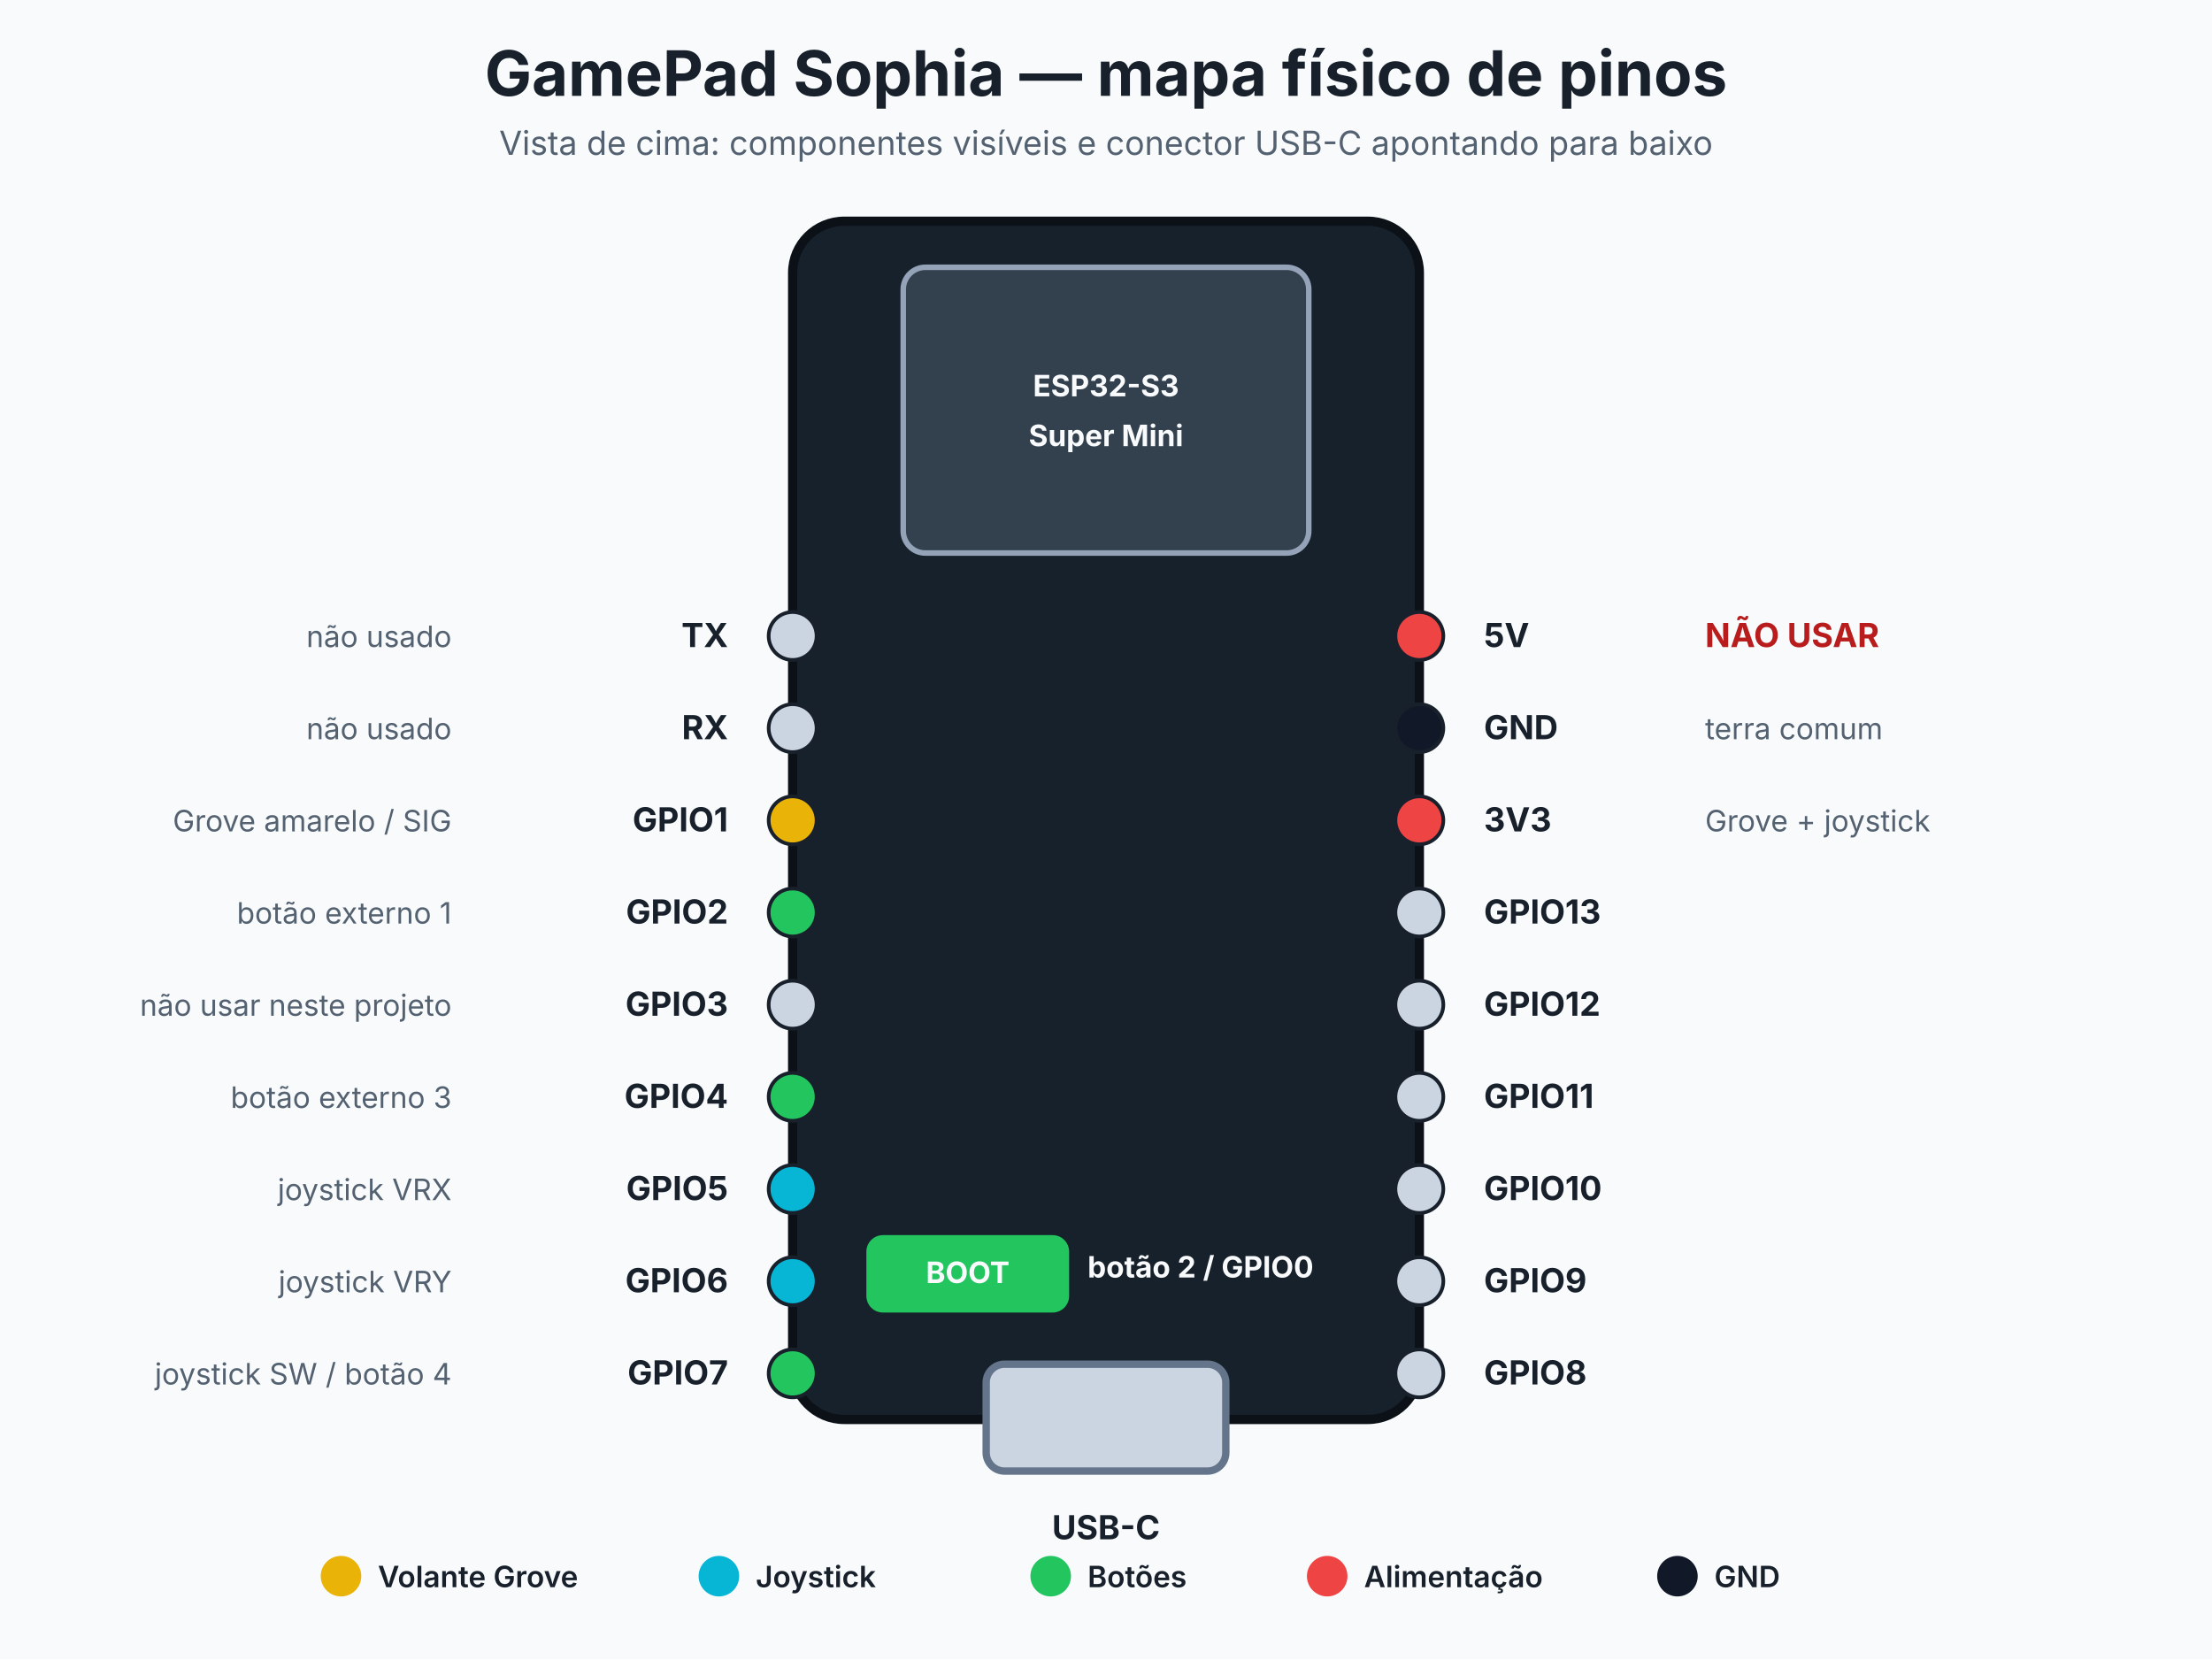
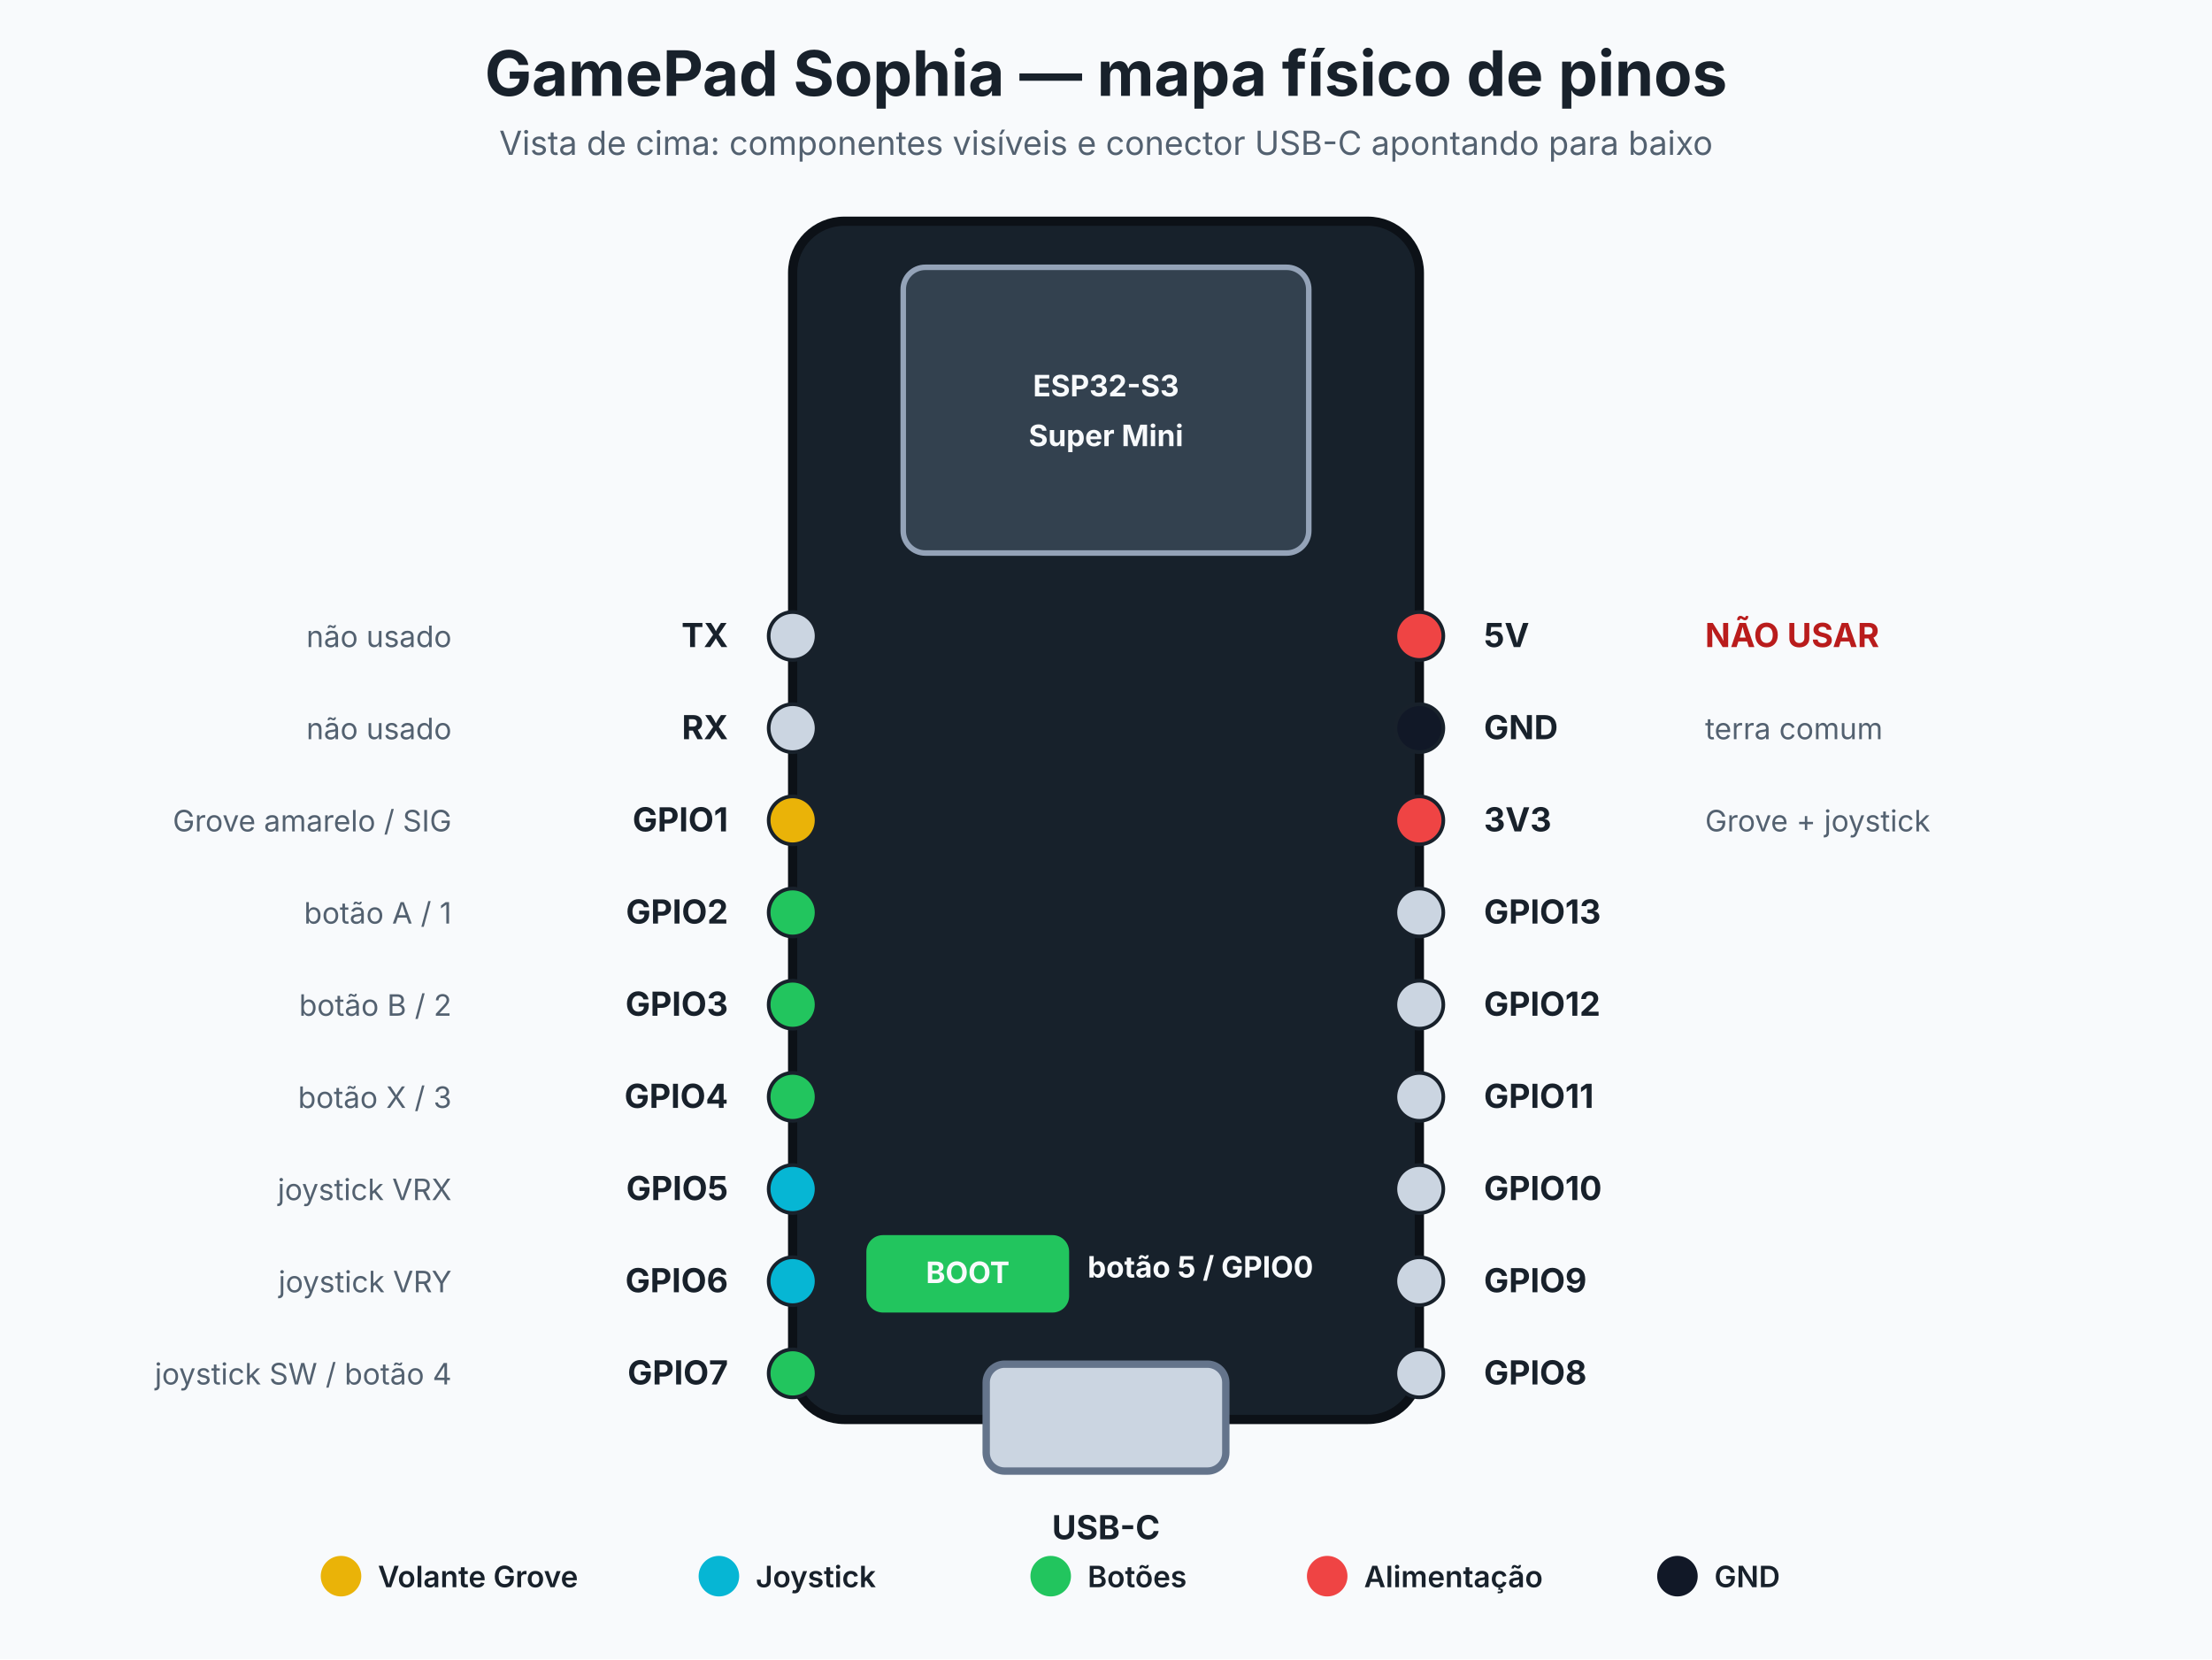
<svg xmlns="http://www.w3.org/2000/svg" width="1200" height="900" viewBox="0 0 1200 900" role="img" aria-labelledby="title desc">
  <style>
    text { font-family: Inter, "Segoe UI", Arial, sans-serif; fill: #18212b; }
    .title { font-size: 34px; font-weight: 700; }
    .subtitle { font-size: 18px; fill: #536170; }
    .board { fill: #17212b; stroke: #0c1117; stroke-width: 5; }
    .module { fill: #33414f; stroke: #94a3b8; stroke-width: 3; }
    .usb { fill: #cbd5e1; stroke: #64748b; stroke-width: 4; }
    .pad { stroke: #18212b; stroke-width: 2; }
    .unused { fill: #cbd5e1; }
    .power { fill: #ef4444; }
    .ground { fill: #111827; }
    .sensor { fill: #eab308; }
    .joystick { fill: #06b6d4; }
    .button { fill: #22c55e; }
    .pin { font-size: 18px; font-weight: 700; }
    .function { font-size: 16px; fill: #536170; }
    .inside { font-size: 16px; font-weight: 700; fill: #f8fafc; }
    .legend { font-size: 16px; font-weight: 600; }
    .warning { font-size: 18px; font-weight: 700; fill: #b91c1c; }
  </style>
  <rect width="1200" height="900" fill="#f8fafc" />
  <text x="600" y="52" text-anchor="middle" class="title">GamePad Sophia — mapa físico de pinos</text>
  <text x="600" y="84" text-anchor="middle" class="subtitle">Vista de cima: componentes visíveis e conector USB-C apontando para baixo</text>
  <rect x="430" y="120" width="340" height="650" rx="28" class="board" />
  <rect x="490" y="145" width="220" height="155" rx="12" class="module" />
  <text x="600" y="215" text-anchor="middle" class="inside">ESP32-S3</text>
  <text x="600" y="242" text-anchor="middle" class="inside">Super Mini</text>
  <rect x="535" y="740" width="130" height="58" rx="10" class="usb" />
  <text x="600" y="835" text-anchor="middle" class="pin">USB-C</text>
  <circle cx="430" cy="345" r="13" class="pad unused" />
  <text x="395" y="351" text-anchor="end" class="pin">TX</text>
  <text x="245" y="351" text-anchor="end" class="function">não usado</text>
  <circle cx="430" cy="395" r="13" class="pad unused" />
  <text x="395" y="401" text-anchor="end" class="pin">RX</text>
  <text x="245" y="401" text-anchor="end" class="function">não usado</text>
  <circle cx="430" cy="445" r="13" class="pad sensor" />
  <text x="395" y="451" text-anchor="end" class="pin">GPIO1</text>
  <text x="245" y="451" text-anchor="end" class="function">Grove amarelo / SIG</text>
  <circle cx="430" cy="495" r="13" class="pad button" />
  <text x="395" y="501" text-anchor="end" class="pin">GPIO2</text>
-   <text x="245" y="501" text-anchor="end" class="function">botão externo 1</text>
-   <circle cx="430" cy="545" r="13" class="pad unused" />
+   <text x="245" y="501" text-anchor="end" class="function">botão A / 1</text>
+   <circle cx="430" cy="545" r="13" class="pad button" />
  <text x="395" y="551" text-anchor="end" class="pin">GPIO3</text>
-   <text x="245" y="551" text-anchor="end" class="function">não usar neste projeto</text>
+   <text x="245" y="551" text-anchor="end" class="function">botão B / 2</text>
  <circle cx="430" cy="595" r="13" class="pad button" />
  <text x="395" y="601" text-anchor="end" class="pin">GPIO4</text>
-   <text x="245" y="601" text-anchor="end" class="function">botão externo 3</text>
+   <text x="245" y="601" text-anchor="end" class="function">botão X / 3</text>
  <circle cx="430" cy="645" r="13" class="pad joystick" />
  <text x="395" y="651" text-anchor="end" class="pin">GPIO5</text>
  <text x="245" y="651" text-anchor="end" class="function">joystick VRX</text>
  <circle cx="430" cy="695" r="13" class="pad joystick" />
  <text x="395" y="701" text-anchor="end" class="pin">GPIO6</text>
  <text x="245" y="701" text-anchor="end" class="function">joystick VRY</text>
  <circle cx="430" cy="745" r="13" class="pad button" />
  <text x="395" y="751" text-anchor="end" class="pin">GPIO7</text>
  <text x="245" y="751" text-anchor="end" class="function">joystick SW / botão 4</text>
  <circle cx="770" cy="345" r="13" class="pad power" />
  <text x="805" y="351" class="pin">5V</text>
  <text x="925" y="351" class="warning">NÃO USAR</text>
  <circle cx="770" cy="395" r="13" class="pad ground" />
  <text x="805" y="401" class="pin">GND</text>
  <text x="925" y="401" class="function">terra comum</text>
  <circle cx="770" cy="445" r="13" class="pad power" />
  <text x="805" y="451" class="pin">3V3</text>
  <text x="925" y="451" class="function">Grove + joystick</text>
  <circle cx="770" cy="495" r="13" class="pad unused" />
  <text x="805" y="501" class="pin">GPIO13</text>
  <circle cx="770" cy="545" r="13" class="pad unused" />
  <text x="805" y="551" class="pin">GPIO12</text>
  <circle cx="770" cy="595" r="13" class="pad unused" />
  <text x="805" y="601" class="pin">GPIO11</text>
  <circle cx="770" cy="645" r="13" class="pad unused" />
  <text x="805" y="651" class="pin">GPIO10</text>
  <circle cx="770" cy="695" r="13" class="pad unused" />
  <text x="805" y="701" class="pin">GPIO9</text>
  <circle cx="770" cy="745" r="13" class="pad unused" />
  <text x="805" y="751" class="pin">GPIO8</text>
  <rect x="470" y="670" width="110" height="42" rx="9" class="button" />
  <text x="525" y="696" text-anchor="middle" class="inside">BOOT</text>
-   <text x="590" y="693" class="inside">botão 2 / GPIO0</text>
+   <text x="590" y="693" class="inside">botão 5 / GPIO0</text>
  <circle cx="185" cy="855" r="11" class="sensor" />
  <text x="205" y="861" class="legend">Volante Grove</text>
  <circle cx="390" cy="855" r="11" class="joystick" />
  <text x="410" y="861" class="legend">Joystick</text>
  <circle cx="570" cy="855" r="11" class="button" />
  <text x="590" y="861" class="legend">Botões</text>
  <circle cx="720" cy="855" r="11" class="power" />
  <text x="740" y="861" class="legend">Alimentação</text>
  <circle cx="910" cy="855" r="11" class="ground" />
  <text x="930" y="861" class="legend">GND</text>
</svg>
